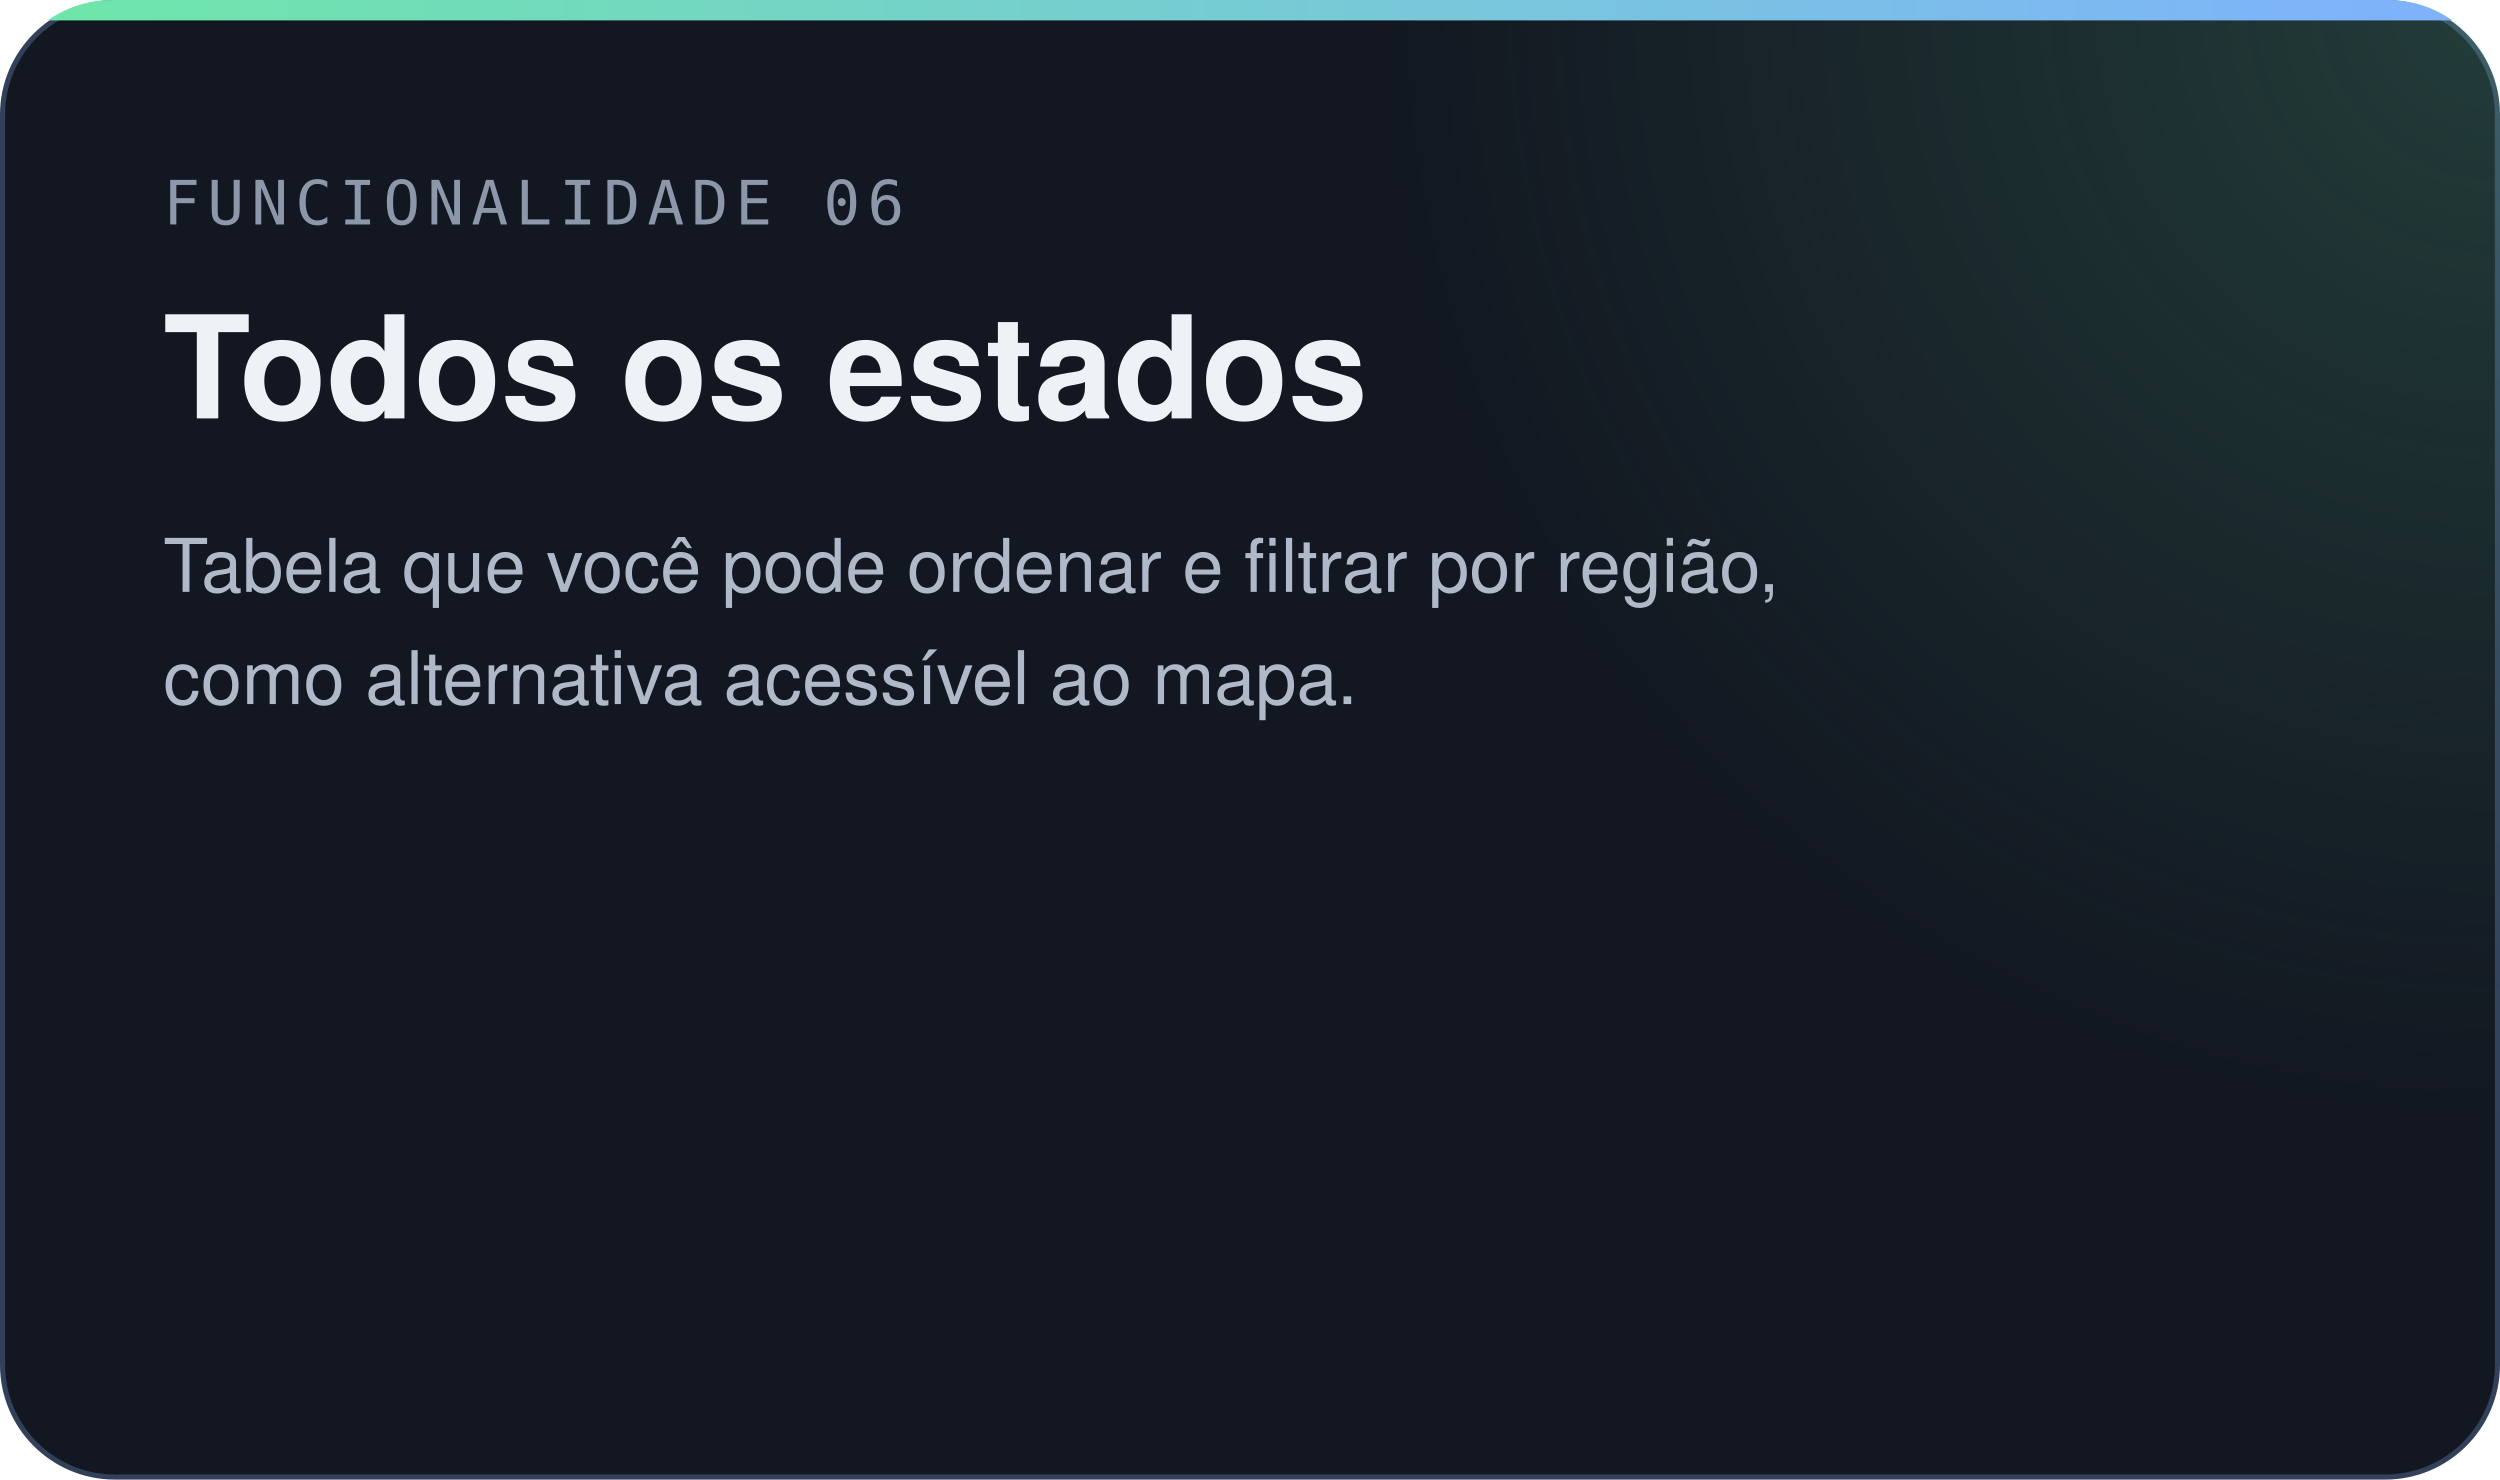
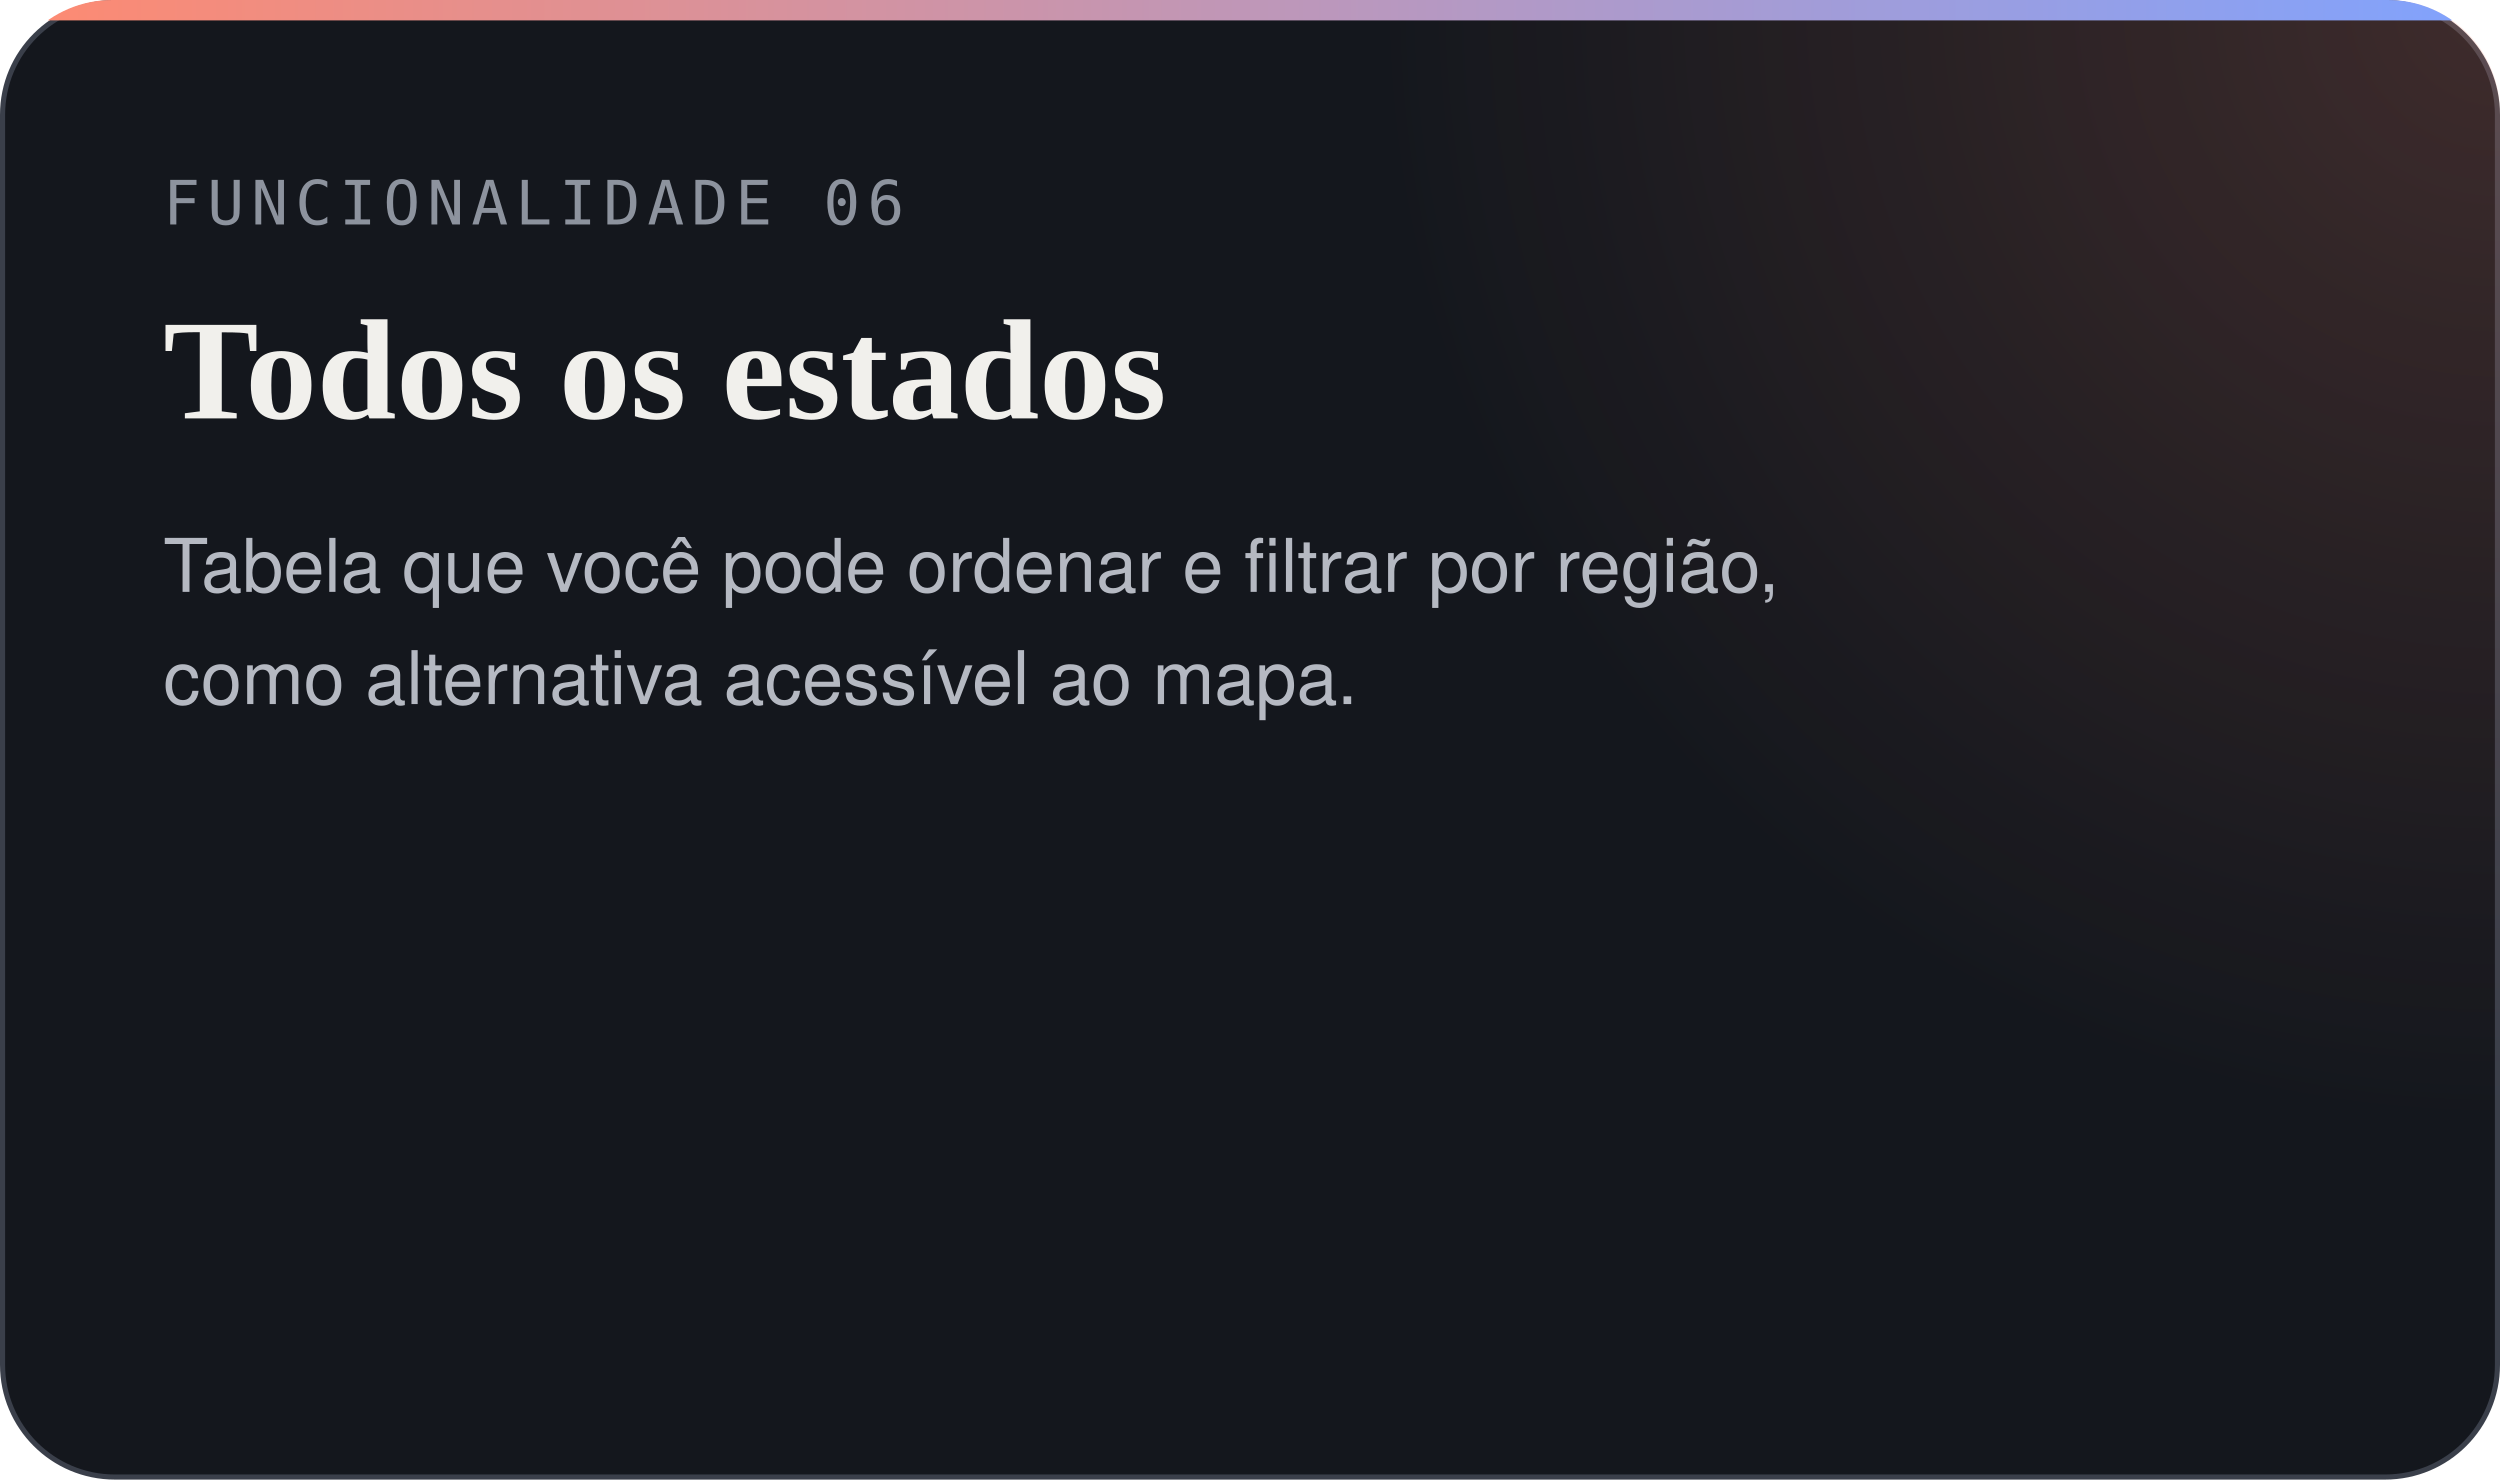
<svg xmlns="http://www.w3.org/2000/svg" width="490" height="290" viewBox="0 0 490 290" role="img" aria-label="Todos os estados. Tabela que você pode ordenar e filtrar por região, como alternativa acessível ao mapa.">
  <defs>
    <linearGradient id="g" x1="0" y1="0" x2="1" y2="0">
-       <stop offset="0" stop-color="#6ee7a8" />
-       <stop offset="1" stop-color="#7fb0ff" />
+       <stop offset="0" stop-color="#ff8a70" />
+       <stop offset="1" stop-color="#7fa3ff" />
    </linearGradient>
    <radialGradient id="fc" gradientUnits="userSpaceOnUse" cx="490" cy="0" r="220">
-       <stop offset="0" stop-color="#6ee7a8" stop-opacity="0.18" />
-       <stop offset="1" stop-color="#6ee7a8" stop-opacity="0" />
+       <stop offset="0" stop-color="#ff8a70" stop-opacity="0.18" />
+       <stop offset="1" stop-color="#ff8a70" stop-opacity="0" />
    </radialGradient>
    <clipPath id="fk">
      <rect width="490" height="290" rx="22" />
    </clipPath>
  </defs>
-   <rect x="0.5" y="0.5" width="489" height="289" rx="22" fill="#121721" stroke="#33405a" />
+   <rect x="0.5" y="0.5" width="489" height="289" rx="22" fill="#14171d" stroke="#3a3f4a" />
  <g clip-path="url(#fk)">
    <rect width="490" height="290" fill="url(#fc)" />
    <rect width="490" height="4" fill="url(#g)" />
  </g>
-   <text x="32" y="44" font-family="'JetBrains Mono',Menlo,Consolas,monospace" font-size="12" letter-spacing="1.4" fill="#8c97a9">FUNCIONALIDADE 06</text>
-   <text x="32" y="82" font-family="'Bricolage Grotesque','Instrument Sans','Segoe UI',-apple-system,Helvetica,Arial,sans-serif" font-size="28" font-weight="700" fill="#eef1f6">Todos os estados</text>
-   <text x="32" y="116" font-family="'Instrument Sans','Bricolage Grotesque','Segoe UI',-apple-system,Helvetica,Arial,sans-serif" font-size="14.5" fill="#b0b9c8">Tabela que você pode ordenar e filtrar por região,</text>
-   <text x="32" y="138" font-family="'Instrument Sans','Bricolage Grotesque','Segoe UI',-apple-system,Helvetica,Arial,sans-serif" font-size="14.5" fill="#b0b9c8">como alternativa acessível ao mapa.</text>
+   <text x="32" y="44" font-family="'IBM Plex Mono',Menlo,Consolas,monospace" font-size="12" letter-spacing="1.4" fill="#8d939e">FUNCIONALIDADE 06</text>
+   <text x="32" y="82" font-family="'Newsreader',Georgia,'Times New Roman',serif" font-size="28" font-weight="700" fill="#f1f0ec">Todos os estados</text>
+   <text x="32" y="116" font-family="'Schibsted Grotesk','Segoe UI',-apple-system,Helvetica,Arial,sans-serif" font-size="14.5" fill="#b5b9c2">Tabela que você pode ordenar e filtrar por região,</text>
+   <text x="32" y="138" font-family="'Schibsted Grotesk','Segoe UI',-apple-system,Helvetica,Arial,sans-serif" font-size="14.5" fill="#b5b9c2">como alternativa acessível ao mapa.</text>
</svg>
